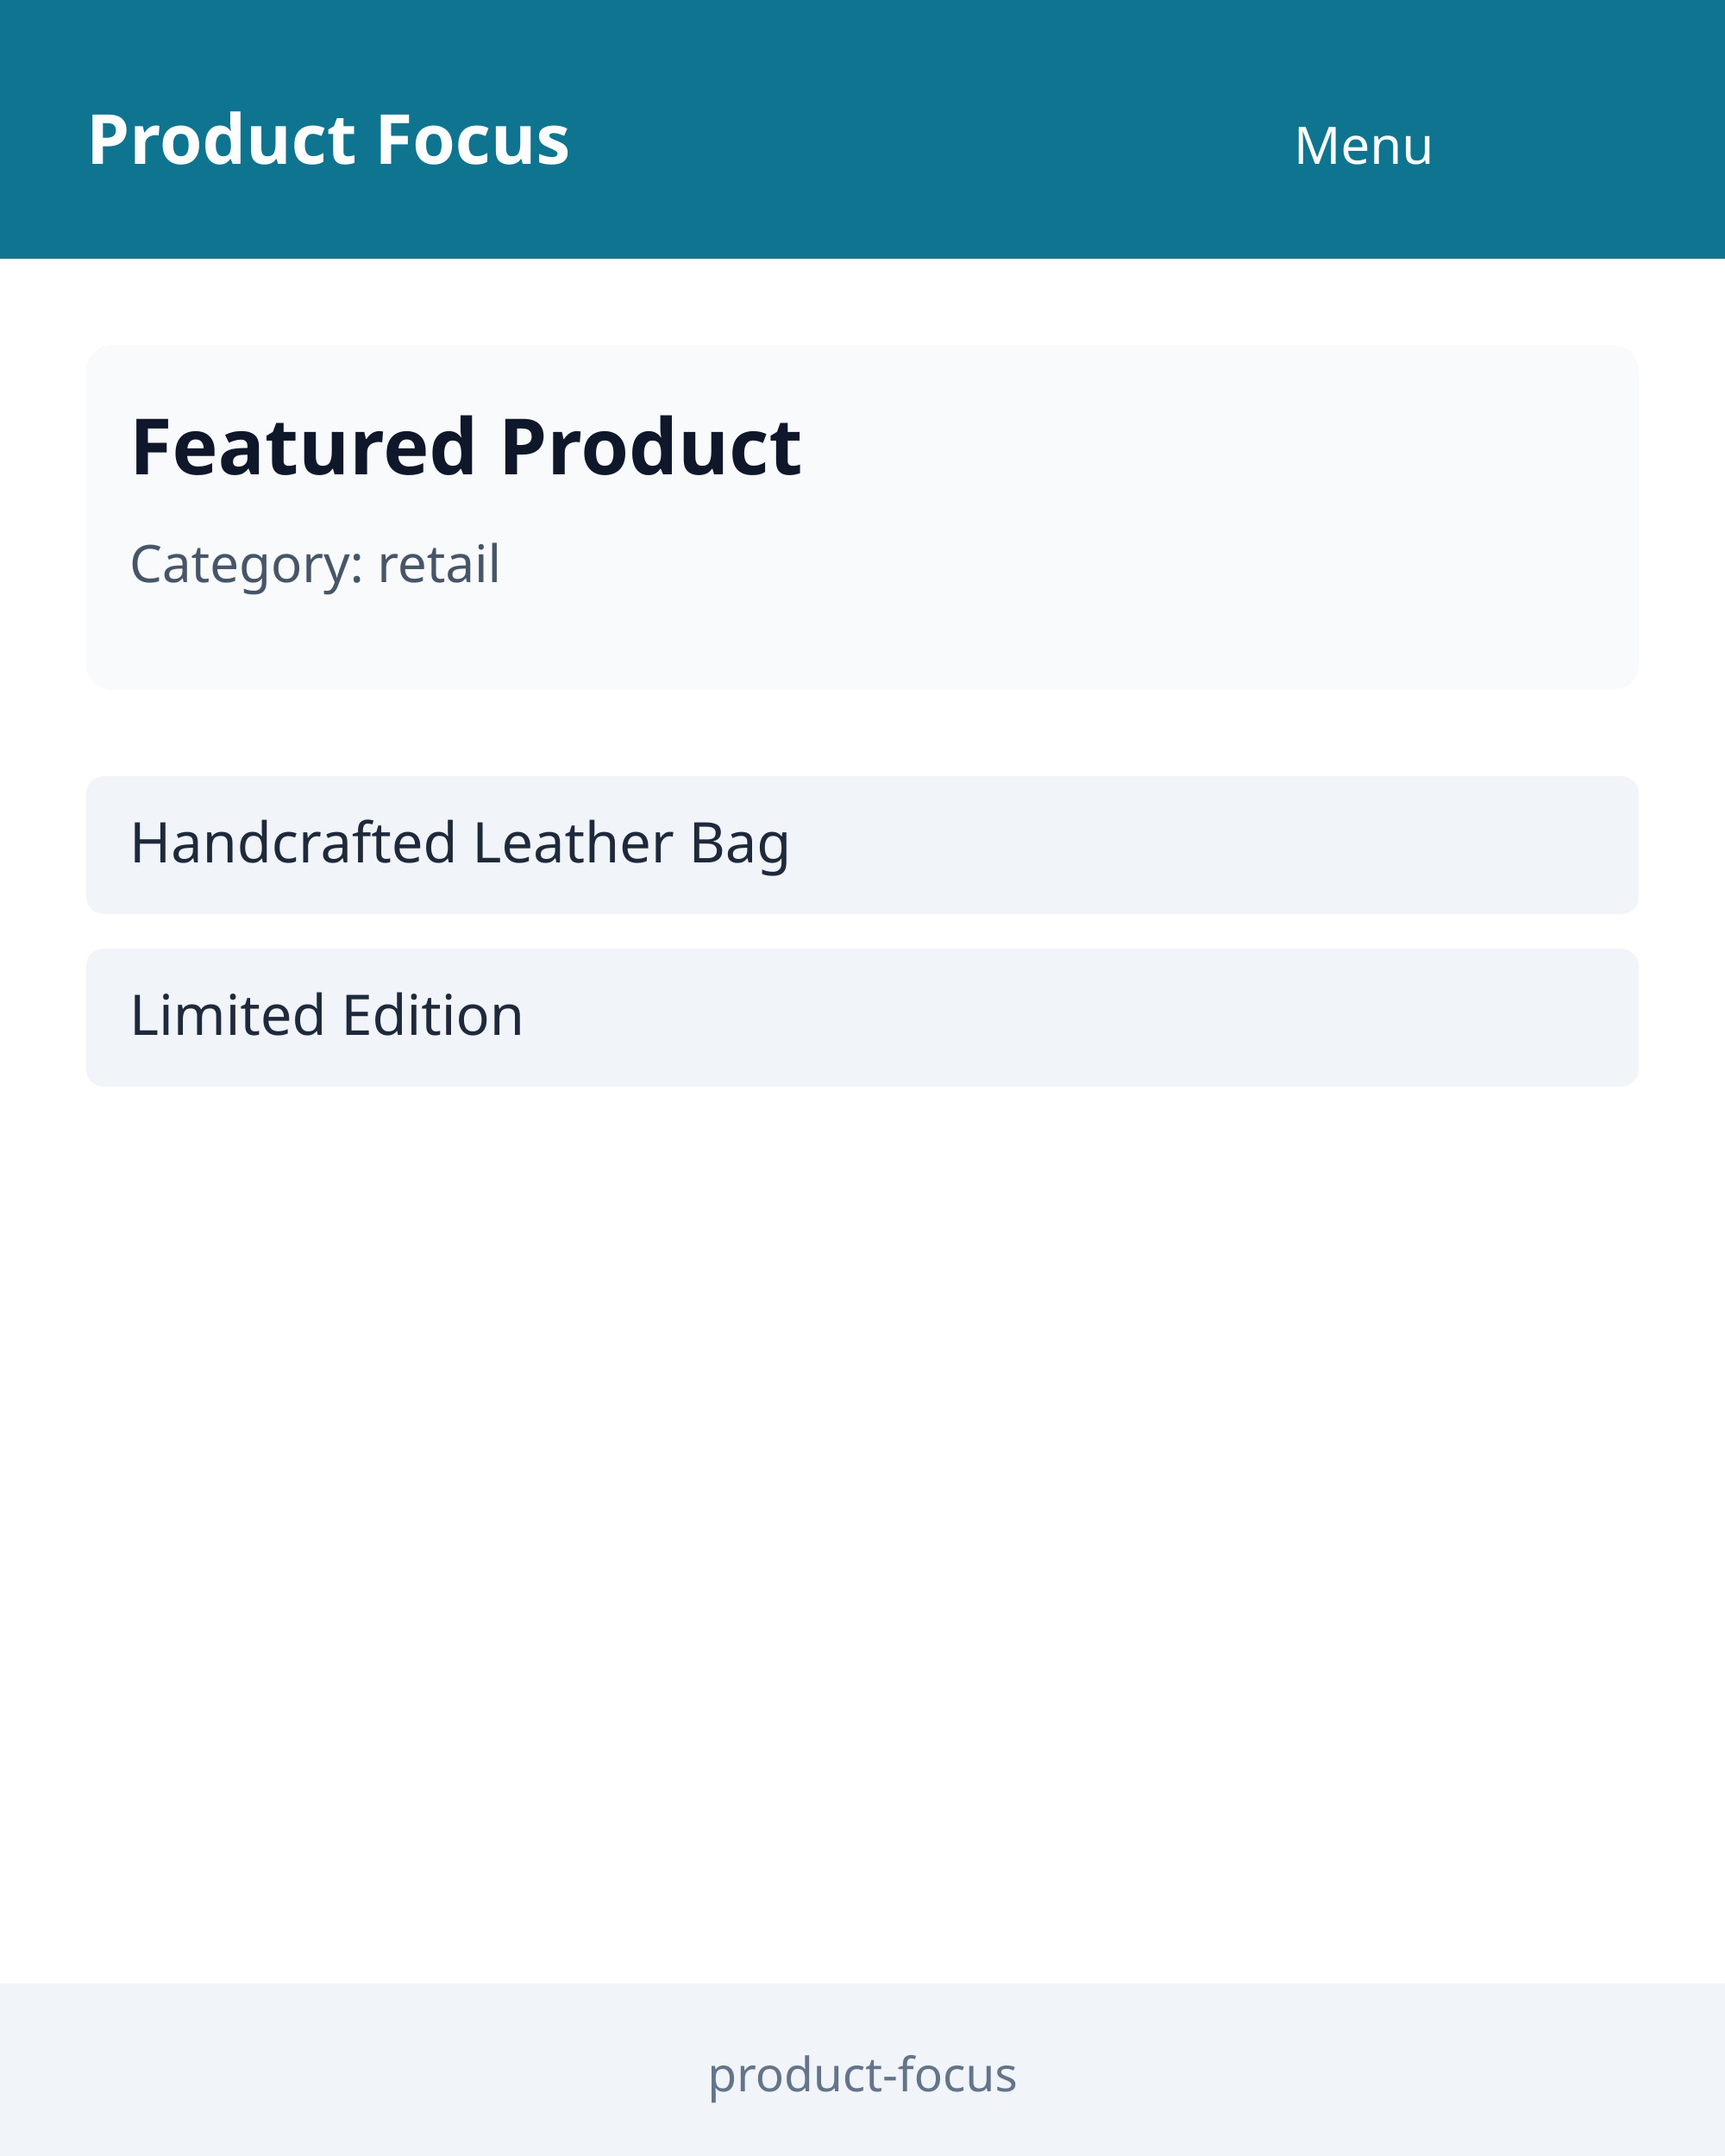
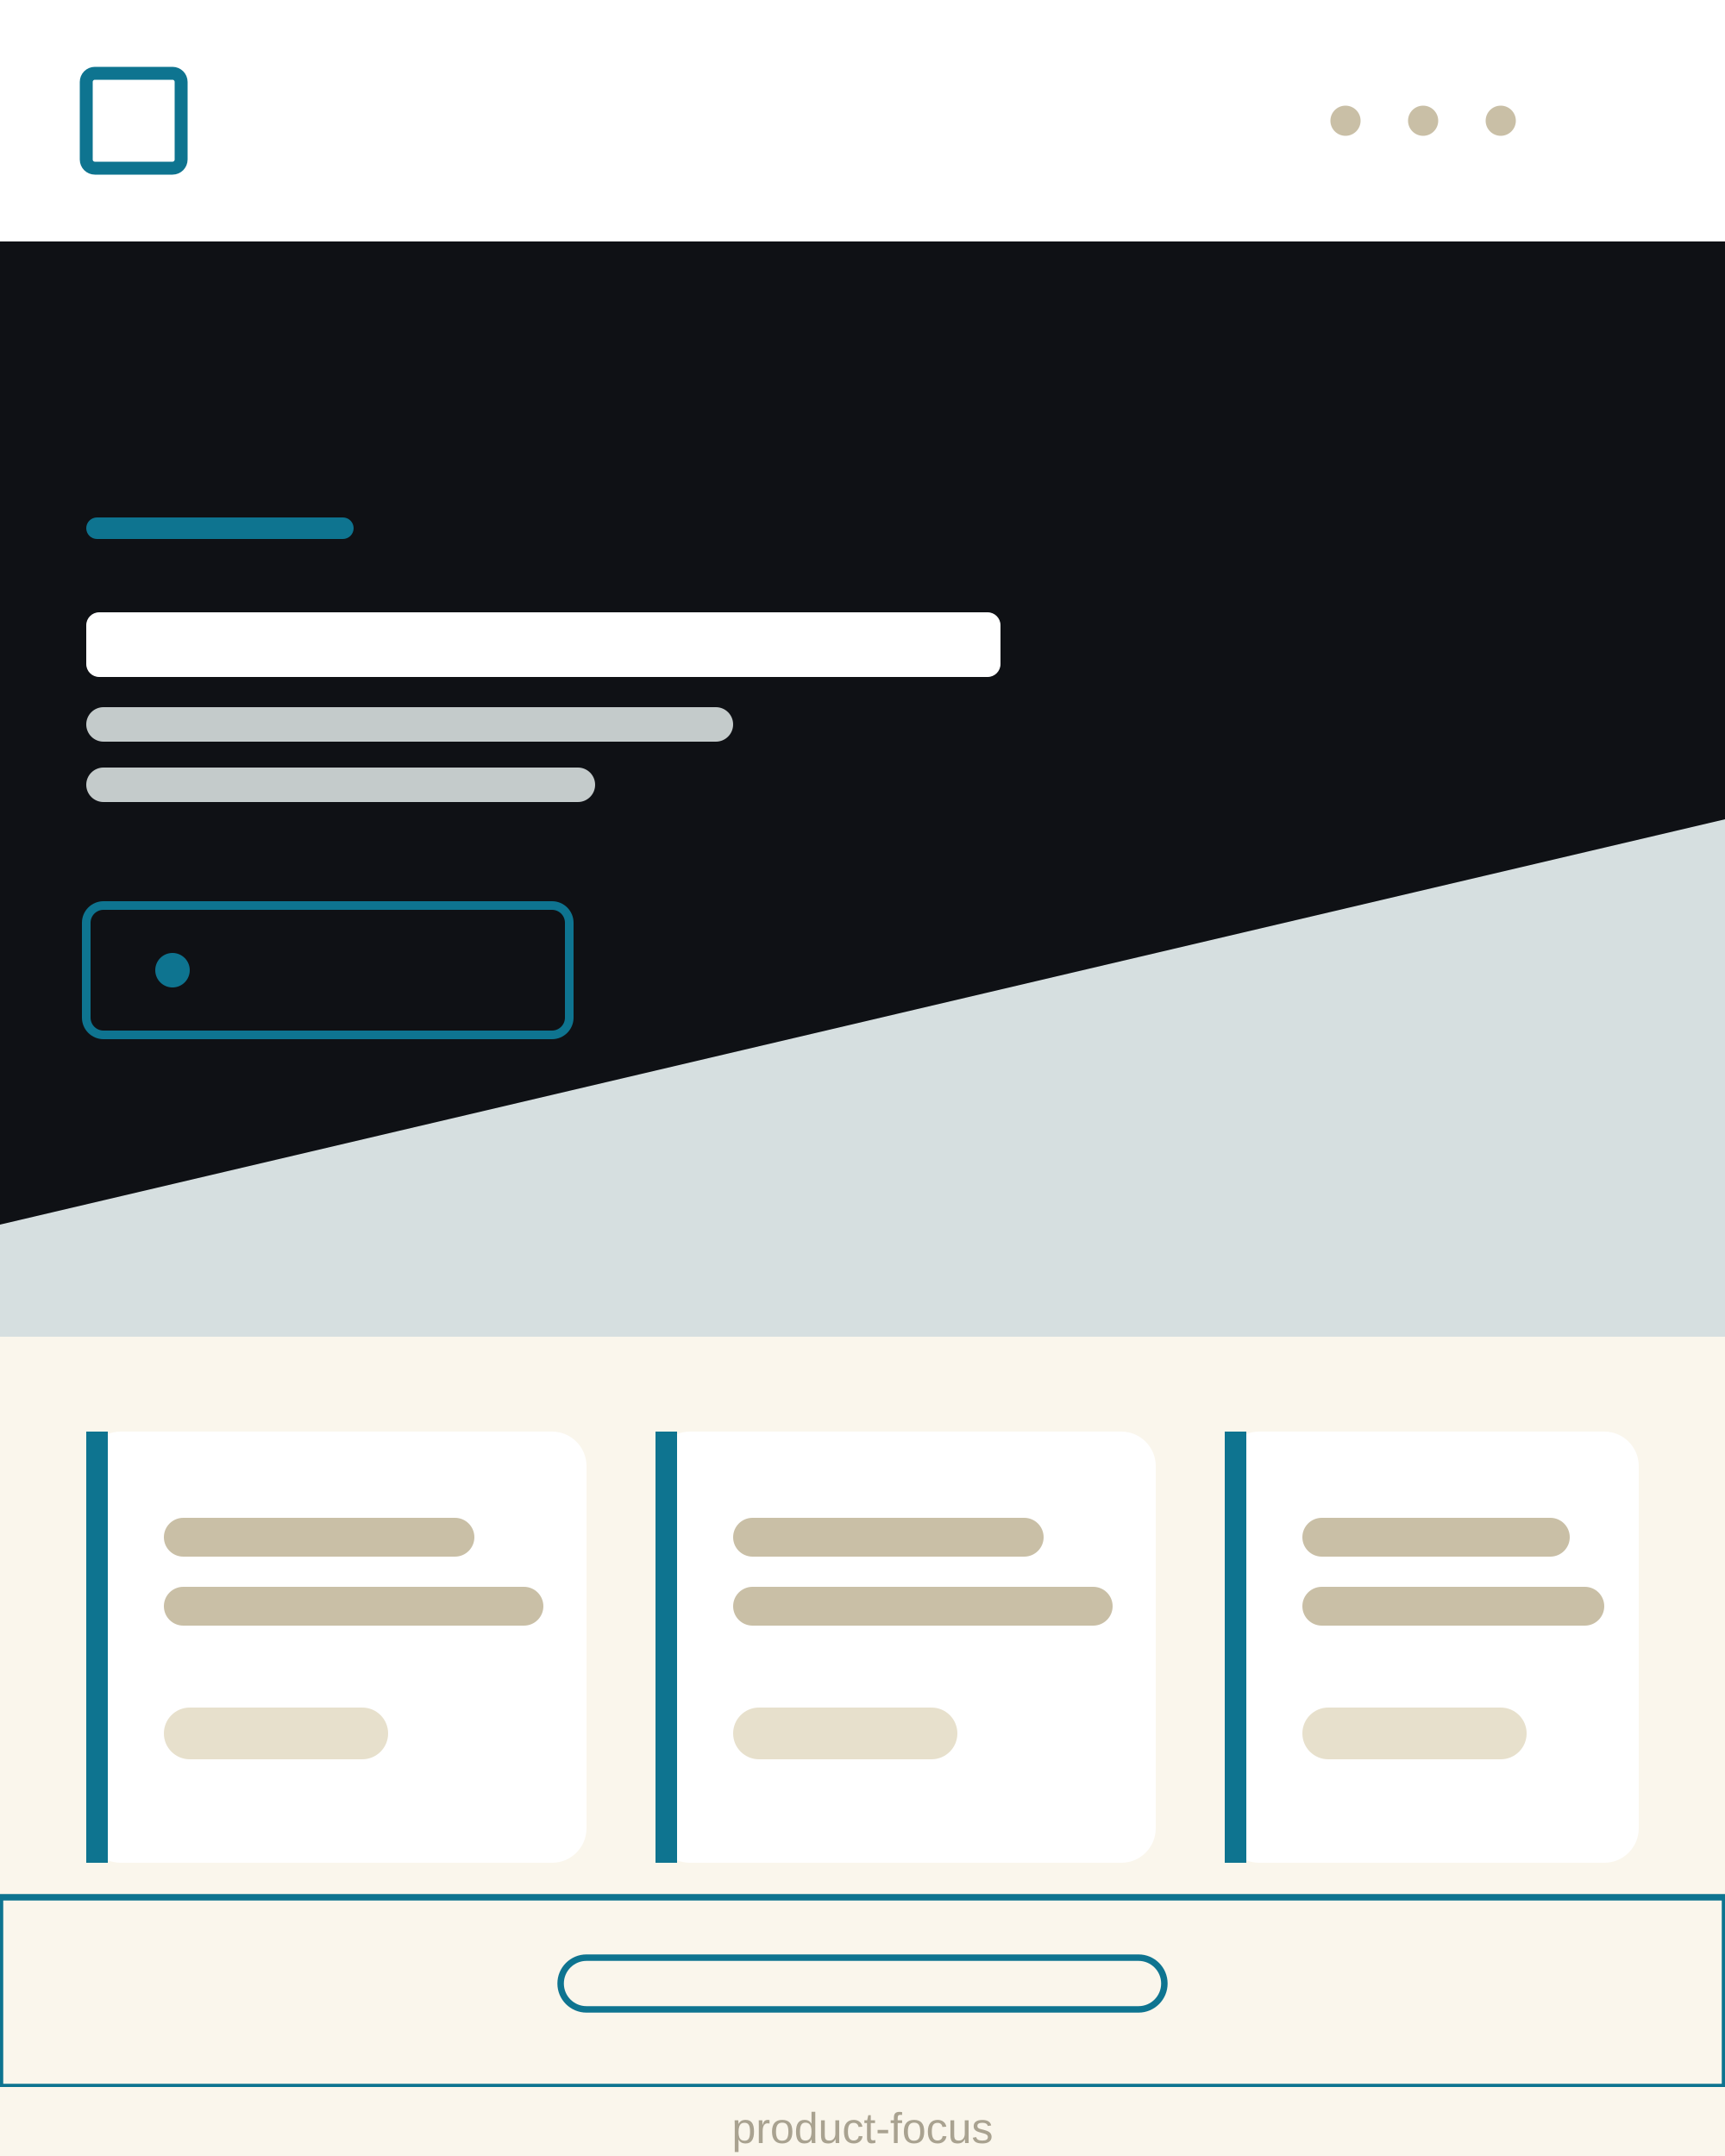
<svg xmlns="http://www.w3.org/2000/svg" viewBox="0 0 400 500" width="400" height="500">
-   <rect width="400" height="500" fill="#FFFFFF" />
-   <rect x="0" y="0" width="400" height="60" fill="#0E7490" />
-   <text x="20" y="38" font-family="sans-serif" font-size="16" font-weight="bold" fill="#FFFFFF">Product Focus</text>
-   <text x="300" y="38" font-family="sans-serif" font-size="12" fill="#FFFFFF">Menu</text>
-   <rect x="20" y="80" width="360" height="80" rx="6" fill="#F8FAFC" />
-   <text x="30" y="110" font-family="sans-serif" font-size="18" font-weight="bold" fill="#0F172A">Featured Product</text>
-   <text x="30" y="135" font-family="sans-serif" font-size="12" fill="#475569">Category: retail</text>
-   <rect x="20" y="180" width="360" height="32" rx="4" fill="#F1F5F9" />
-   <text x="30" y="200" font-family="sans-serif" font-size="13" fill="#1E293B">Handcrafted Leather Bag</text>
-   <rect x="20" y="220" width="360" height="32" rx="4" fill="#F1F5F9" />
-   <text x="30" y="240" font-family="sans-serif" font-size="13" fill="#1E293B">Limited Edition</text>
-   <rect x="0" y="460" width="400" height="40" fill="#F1F5F9" />
-   <text x="200" y="485" font-family="sans-serif" font-size="11" fill="#64748B" text-anchor="middle">product-focus</text>
+   <rect width="400" height="500" fill="#FAF6EC" />
+   <rect width="400" height="56" fill="#FFFFFF" />
+   <rect x="0" y="56" width="400" height="1.5" fill="#E7E0CC" />
+   <rect x="20" y="17" width="22" height="22" rx="2" fill="none" stroke="#0E7490" stroke-width="3" />
+   <circle cx="312" cy="28" r="3.5" fill="#C9BFA6" />
+   <circle cx="330" cy="28" r="3.5" fill="#C9BFA6" />
+   <circle cx="348" cy="28" r="3.5" fill="#C9BFA6" />
+   <rect x="0" y="56" width="400" height="254" fill="#D6DFE0" />
+   <path d="M0 56 L400 56 L400 190 L0 284 Z" fill="#0F1115" />
+   <rect x="20" y="120" width="62" height="5" rx="2.5" fill="#0E7490" />
+   <rect x="20" y="142" width="212" height="15" rx="3" fill="#FFFFFF" />
+   <rect x="20" y="164" width="150" height="8" rx="4" fill="#C4CBCB" />
+   <rect x="20" y="178" width="118" height="8" rx="4" fill="#C4CBCB" />
+   <rect x="20" y="210" width="112" height="30" rx="4" fill="none" stroke="#0E7490" stroke-width="2" />
+   <circle cx="40" cy="225" r="4" fill="#0E7490" />
+   <rect x="20" y="332" width="116" height="100" rx="8" fill="#FFFFFF" />
+   <rect x="20" y="332" width="5" height="100" fill="#0E7490" />
+   <rect x="38" y="352" width="72" height="9" rx="4.5" fill="#C9BFA6" />
+   <rect x="38" y="368" width="88" height="9" rx="4.5" fill="#C9BFA6" />
+   <rect x="38" y="396" width="52" height="12" rx="6" fill="#E7E0CC" />
+   <rect x="152" y="332" width="116" height="100" rx="8" fill="#FFFFFF" />
+   <rect x="152" y="332" width="5" height="100" fill="#0E7490" />
+   <rect x="170" y="352" width="72" height="9" rx="4.5" fill="#C9BFA6" />
+   <rect x="170" y="368" width="88" height="9" rx="4.5" fill="#C9BFA6" />
+   <rect x="170" y="396" width="52" height="12" rx="6" fill="#E7E0CC" />
+   <rect x="284" y="332" width="96" height="100" rx="8" fill="#FFFFFF" />
+   <rect x="284" y="332" width="5" height="100" fill="#0E7490" />
+   <rect x="302" y="352" width="62" height="9" rx="4.5" fill="#C9BFA6" />
+   <rect x="302" y="368" width="70" height="9" rx="4.5" fill="#C9BFA6" />
+   <rect x="302" y="396" width="52" height="12" rx="6" fill="#E7E0CC" />
+   <rect x="0" y="440" width="400" height="44" fill="none" stroke="#0E7490" stroke-width="1.5" />
+   <rect x="130" y="454" width="140" height="12" rx="6" fill="none" stroke="#0E7490" stroke-width="1.5" />
+   <rect x="0" y="484" width="400" height="16" fill="#FAF6EC" />
+   <text x="200" y="497" font-family="Arial, Helvetica, sans-serif" font-size="10" fill="#A9A290" text-anchor="middle">product-focus</text>
</svg>
